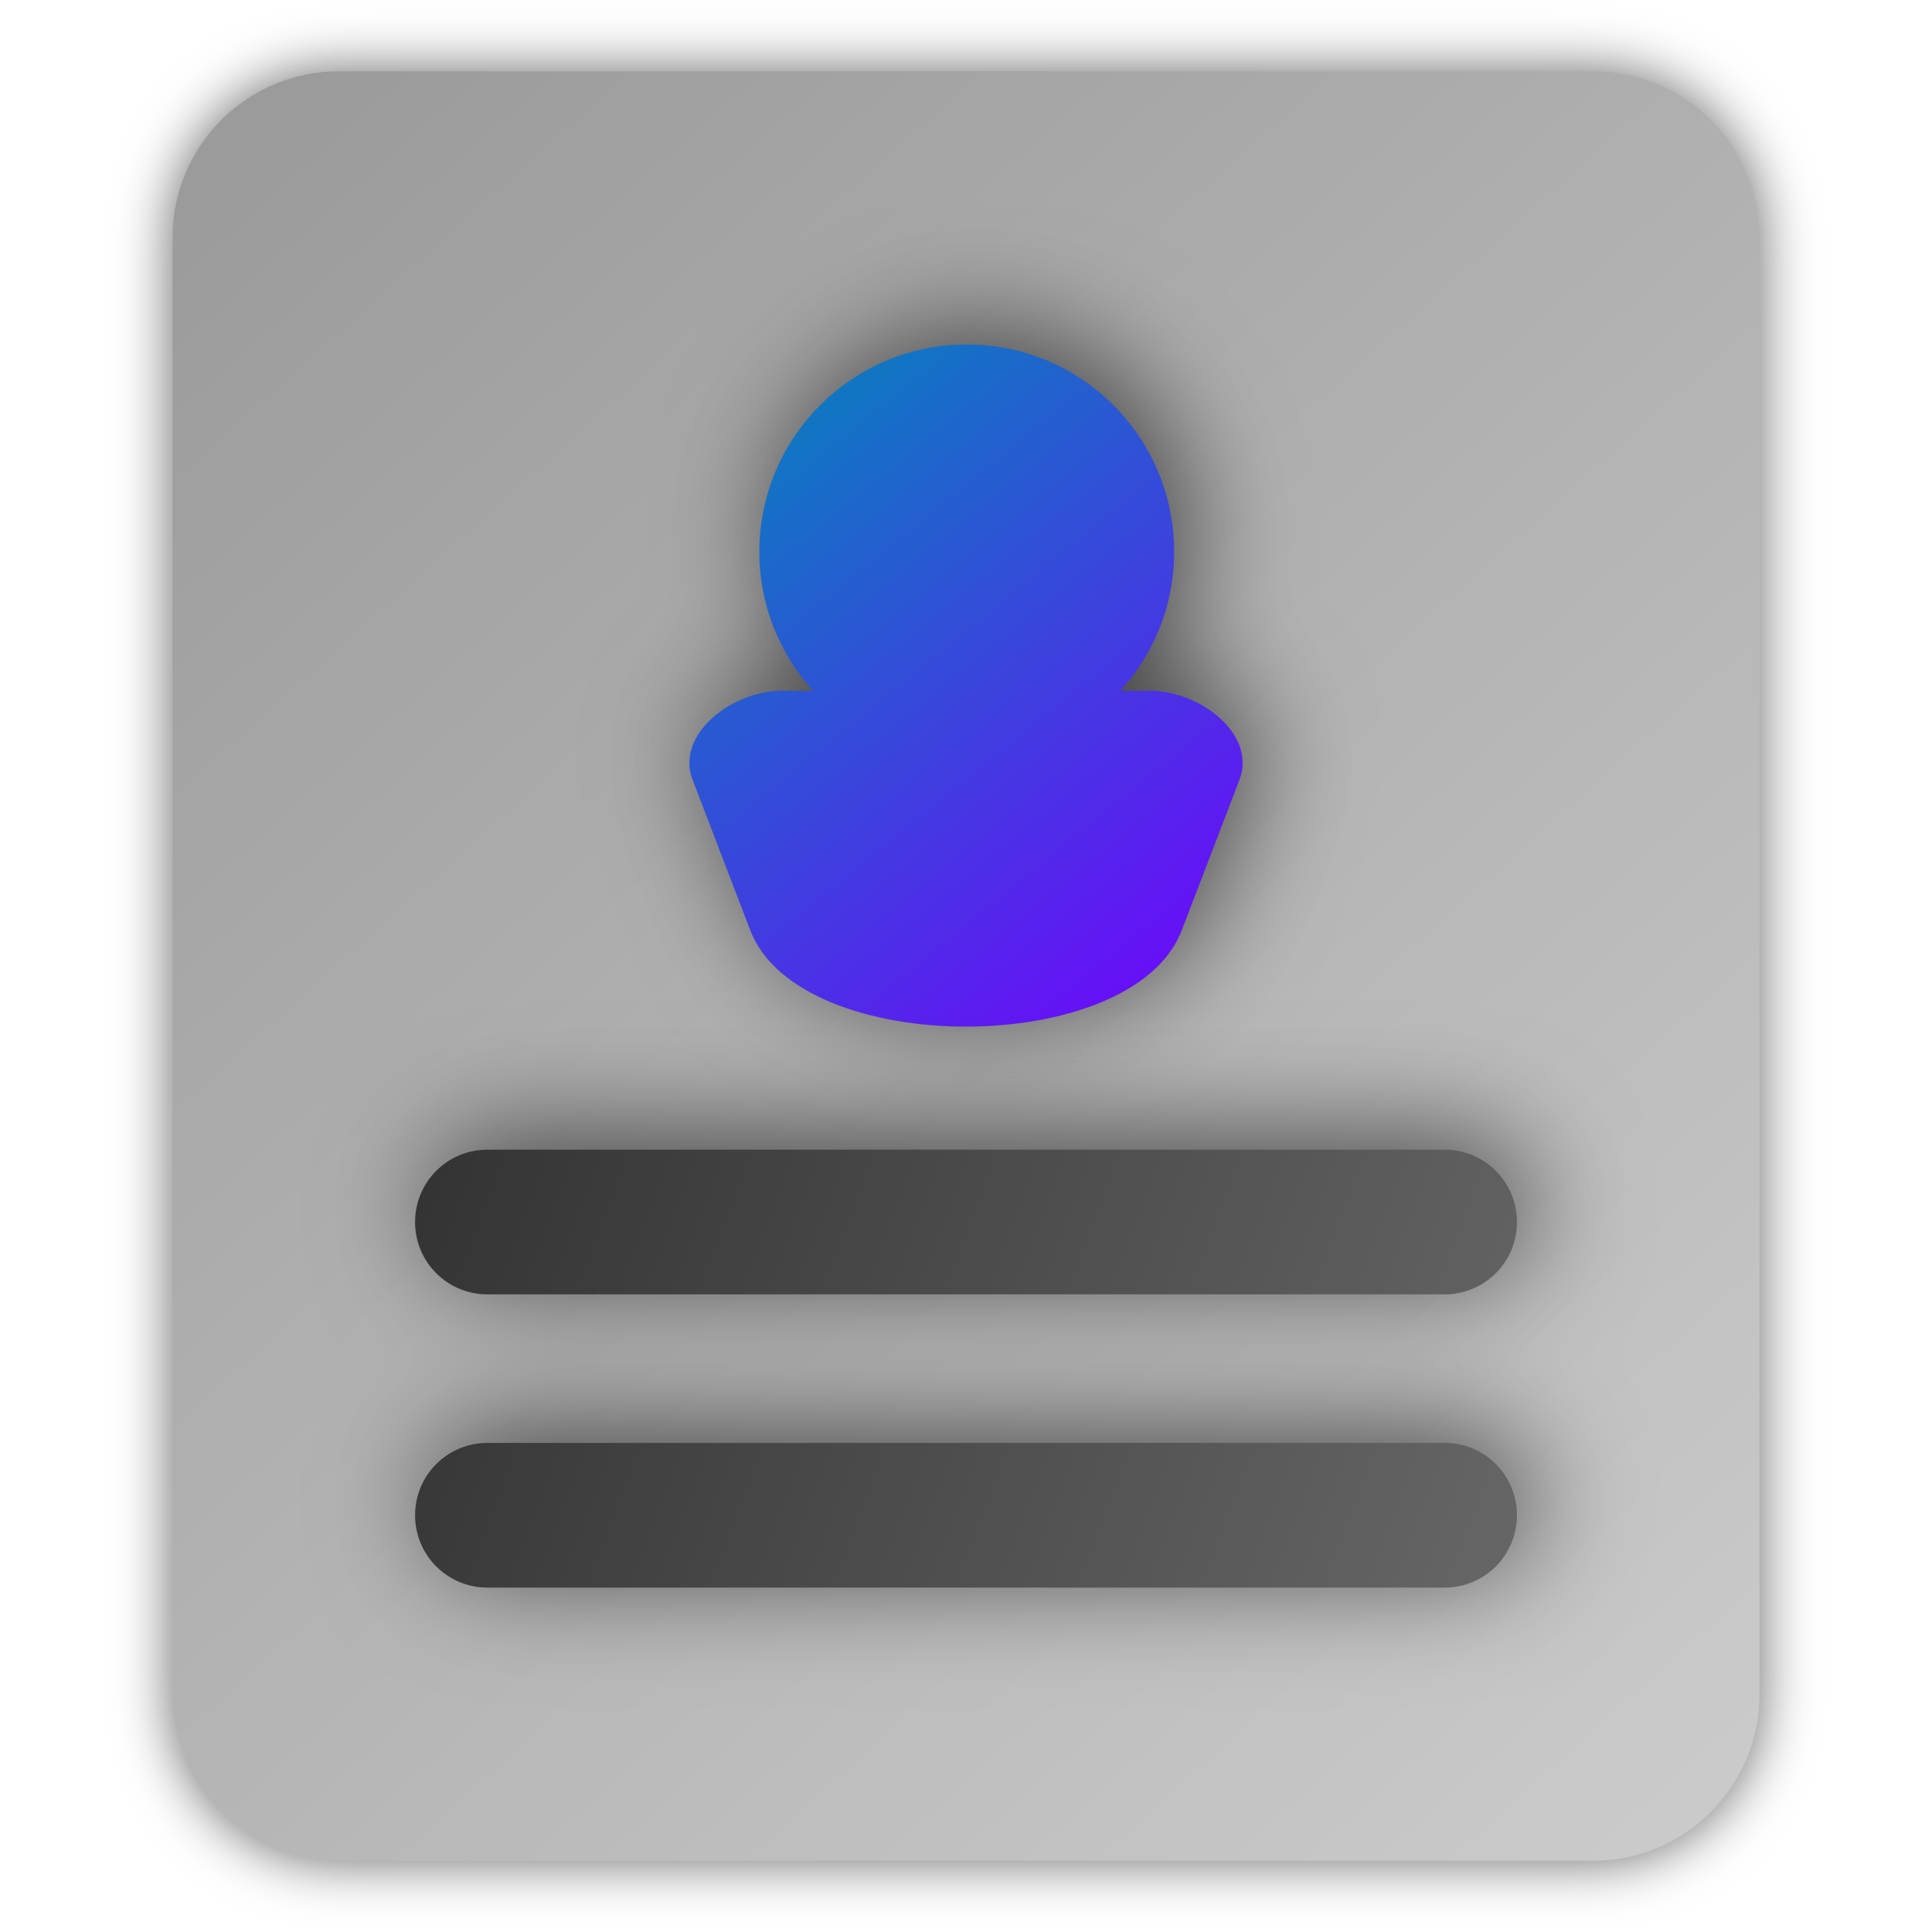
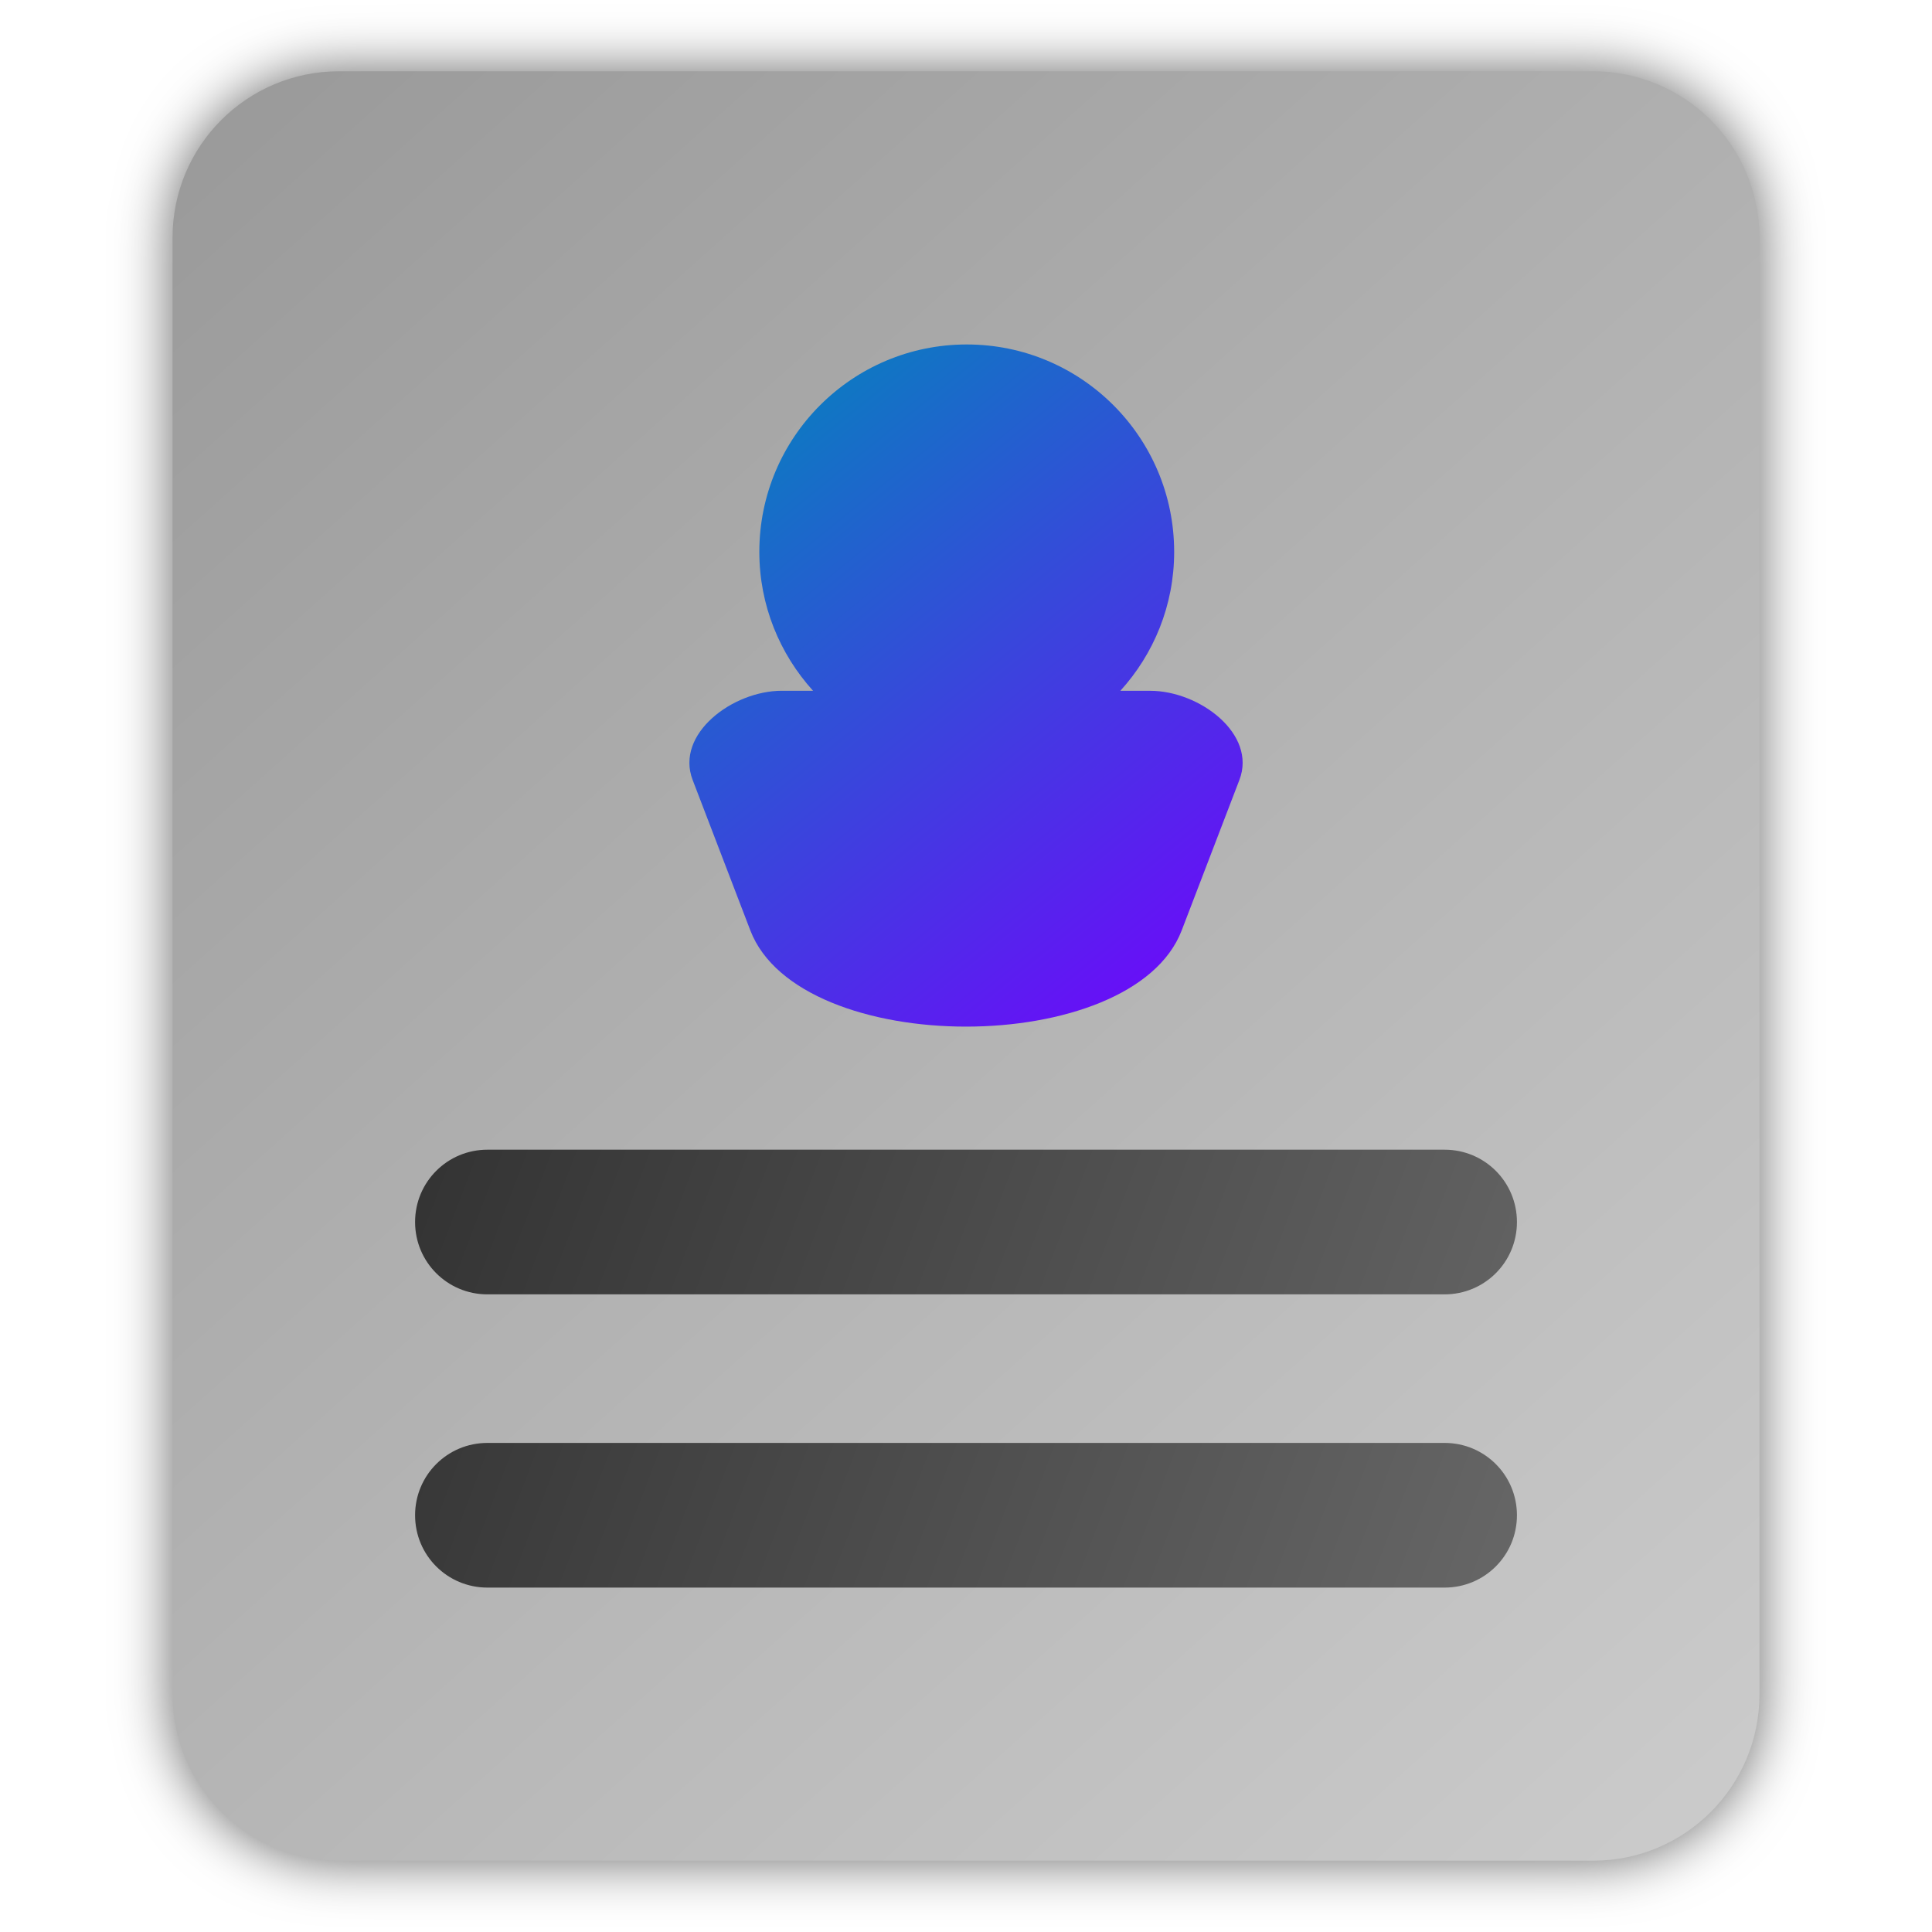
<svg xmlns="http://www.w3.org/2000/svg" xmlns:xlink="http://www.w3.org/1999/xlink" fill="#000000" version="1.1" id="Capa_1" width="1024" height="1024" viewBox="0 0 56.212 56.212" xml:space="preserve">
  <defs id="defs1">
    <linearGradient id="linearGradient9">
      <stop style="stop-color:#999999;stop-opacity:1;" offset="0" id="stop9" />
      <stop style="stop-color:#cccccc;stop-opacity:1;" offset="1" id="stop10" />
    </linearGradient>
    <linearGradient id="linearGradient7">
      <stop style="stop-color:#333333;stop-opacity:1;" offset="0" id="stop7" />
      <stop style="stop-color:#666666;stop-opacity:1;" offset="1" id="stop8" />
    </linearGradient>
    <linearGradient id="linearGradient3">
      <stop style="stop-color:#7400ff;stop-opacity:1;" offset="0" id="stop3" />
      <stop style="stop-color:#0089ba;stop-opacity:1;" offset="1" id="stop4" />
    </linearGradient>
    <linearGradient xlink:href="#linearGradient3" id="linearGradient4" x1="-4.449" y1="34.342" x2="-23.907" y2="10.415" gradientUnits="userSpaceOnUse" />
    <linearGradient xlink:href="#linearGradient7" id="linearGradient8" x1="-33.843" y1="38.892" x2="5.067" y2="53.667" gradientUnits="userSpaceOnUse" />
    <linearGradient xlink:href="#linearGradient9" id="linearGradient10" x1="-42.715" y1="0.488" x2="14.107" y2="63.872" gradientUnits="userSpaceOnUse" />
    <filter style="color-interpolation-filters:sRGB;" id="filter25" x="-0.244" y="-0.219" width="1.514" height="1.417">
      <feFlood result="flood" in="SourceGraphic" flood-opacity="0.6" flood-color="rgb(0,0,0)" id="feFlood24" />
      <feGaussianBlur result="blur" in="SourceGraphic" stdDeviation="2" id="feGaussianBlur24" />
      <feOffset result="offset" in="blur" dx="0.5" dy="-0.5" id="feOffset24" />
      <feComposite result="comp1" operator="in" in="flood" in2="offset" id="feComposite24" />
      <feComposite result="comp2" operator="over" in="SourceGraphic" in2="comp1" id="feComposite25" />
    </filter>
    <filter style="color-interpolation-filters:sRGB;" id="filter28" x="-0.123" y="-0.341" width="1.258" height="1.649">
      <feFlood result="flood" in="SourceGraphic" flood-opacity="0.6" flood-color="rgb(0,0,0)" id="feFlood27" />
      <feGaussianBlur result="blur" in="SourceGraphic" stdDeviation="2" id="feGaussianBlur27" />
      <feOffset result="offset" in="blur" dx="0.5" dy="-0.5" id="feOffset27" />
      <feComposite result="comp1" operator="in" in="flood" in2="offset" id="feComposite27" />
      <feComposite result="comp2" operator="over" in="SourceGraphic" in2="comp1" id="feComposite28" />
    </filter>
    <filter style="color-interpolation-filters:sRGB;" id="filter30" x="-0.085" y="-0.075" width="1.17" height="1.151">
      <feFlood result="flood" in="SourceGraphic" flood-opacity="0.6" flood-color="rgb(0,0,0)" id="feFlood28" />
      <feGaussianBlur result="blur" in="SourceGraphic" stdDeviation="2" id="feGaussianBlur28" />
      <feOffset result="offset" in="blur" dx="0" dy="0" id="feOffset28" />
      <feComposite result="comp1" operator="in" in="flood" in2="offset" id="feComposite29" />
      <feComposite result="comp2" operator="over" in="SourceGraphic" in2="comp1" id="feComposite30" />
    </filter>
    <filter style="color-interpolation-filters:sRGB;" id="filter33" x="-0.043" y="-0.038" width="1.085" height="1.075">
      <feFlood result="flood" in="SourceGraphic" flood-opacity="0.6" flood-color="rgb(0,0,0)" id="feFlood32" />
      <feGaussianBlur result="blur" in="SourceGraphic" stdDeviation="1" id="feGaussianBlur32" />
      <feOffset result="offset" in="blur" dx="0" dy="0" id="feOffset32" />
      <feComposite result="comp1" operator="in" in="flood" in2="offset" id="feComposite32" />
      <feComposite result="comp2" operator="over" in="SourceGraphic" in2="comp1" id="feComposite33" />
    </filter>
  </defs>
  <rect style="fill:url(#linearGradient10);stroke-width:0.876;filter:url(#filter33)" id="rect1" width="56.402" height="63.599" x="-42.463" y="0.338" ry="5.911" transform="matrix(0.8186198,0,0,0.8186198,39.78153,1.797689)" />
-   <path d="m -23.978,25.525 c -0.627,-1.636 1.421,-3.17 3.17,-3.17 h 1.109 c -1.182,-1.306 -1.909,-3.034 -1.909,-4.938 0,-4.07 3.302,-7.37 7.372,-7.37 4.073,0 7.372,3.299 7.372,7.372 0,1.901 -0.726,3.631 -1.912,4.937 h 1.06 c 1.752,0 3.798,1.535 3.17,3.17 l -2.051,5.348 c -1.748,4.557 -13.582,4.557 -15.33,0 z" id="path1-3" style="fill:url(#linearGradient4);stroke-width:1.495;filter:url(#filter25)" transform="matrix(0.8186198,0,0,0.8186198,39.78153,1.797689)" />
-   <path id="rect2" style="fill:url(#linearGradient8);stroke-width:0.521;filter:url(#filter28)" d="m -31.272,38.666 c -1.424,0 -2.571,1.147 -2.571,2.571 0,1.424 1.147,2.571 2.571,2.571 H 2.748 c 1.424,0 2.571,-1.147 2.571,-2.571 0,-1.424 -1.147,-2.571 -2.571,-2.571 z m 0,10.422 c -1.424,0 -2.571,1.147 -2.571,2.571 0,1.424 1.147,2.571 2.571,2.571 H 2.748 c 1.424,0 2.571,-1.147 2.571,-2.571 0,-1.424 -1.147,-2.571 -2.571,-2.571 z" transform="matrix(0.8186198,0,0,0.8186198,39.78153,1.797689)" />
+   <path d="m -23.978,25.525 c -0.627,-1.636 1.421,-3.17 3.17,-3.17 h 1.109 c -1.182,-1.306 -1.909,-3.034 -1.909,-4.938 0,-4.07 3.302,-7.37 7.372,-7.37 4.073,0 7.372,3.299 7.372,7.372 0,1.901 -0.726,3.631 -1.912,4.937 h 1.06 c 1.752,0 3.798,1.535 3.17,3.17 l -2.051,5.348 c -1.748,4.557 -13.582,4.557 -15.33,0 z" id="path1-3" style="fill:url(#linearGradient4);stroke-width:1.495" transform="matrix(0.8186198,0,0,0.8186198,39.78153,1.797689)" />
+   <path id="rect2" style="fill:url(#linearGradient8);stroke-width:0.521" d="m -31.272,38.666 c -1.424,0 -2.571,1.147 -2.571,2.571 0,1.424 1.147,2.571 2.571,2.571 H 2.748 c 1.424,0 2.571,-1.147 2.571,-2.571 0,-1.424 -1.147,-2.571 -2.571,-2.571 z m 0,10.422 c -1.424,0 -2.571,1.147 -2.571,2.571 0,1.424 1.147,2.571 2.571,2.571 H 2.748 c 1.424,0 2.571,-1.147 2.571,-2.571 0,-1.424 -1.147,-2.571 -2.571,-2.571 z" transform="matrix(0.8186198,0,0,0.8186198,39.78153,1.797689)" />
</svg>
